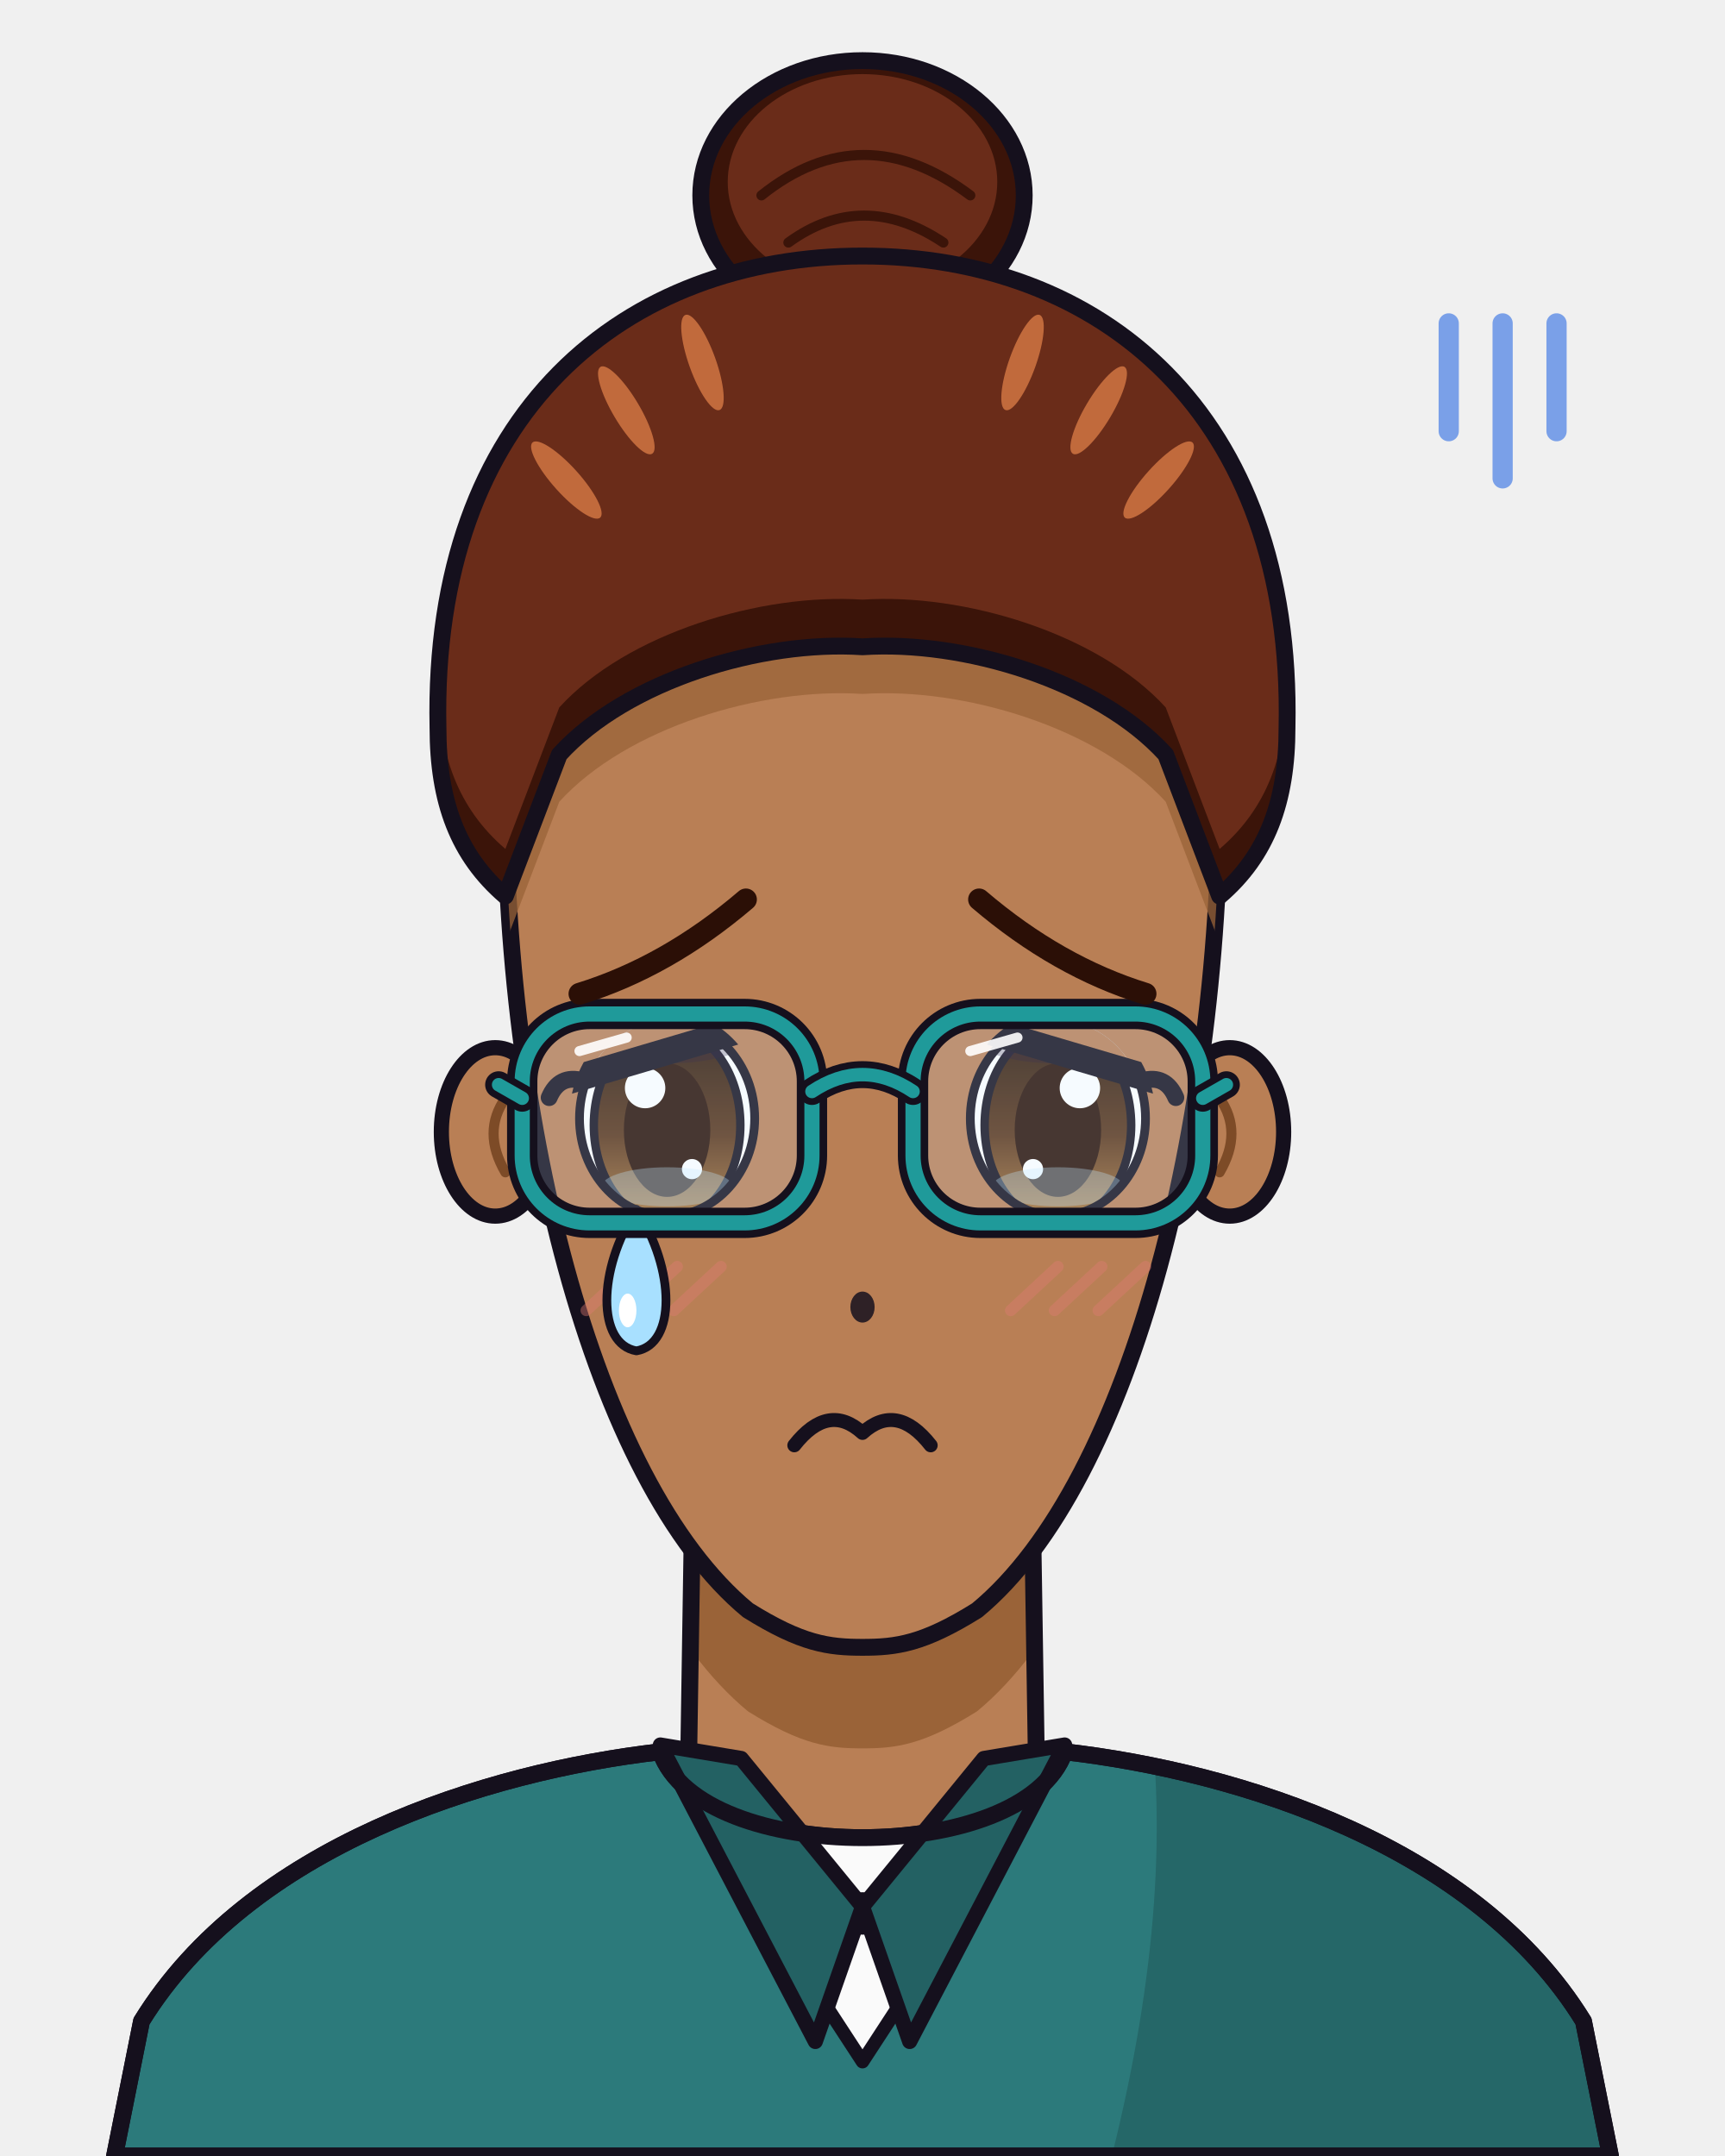
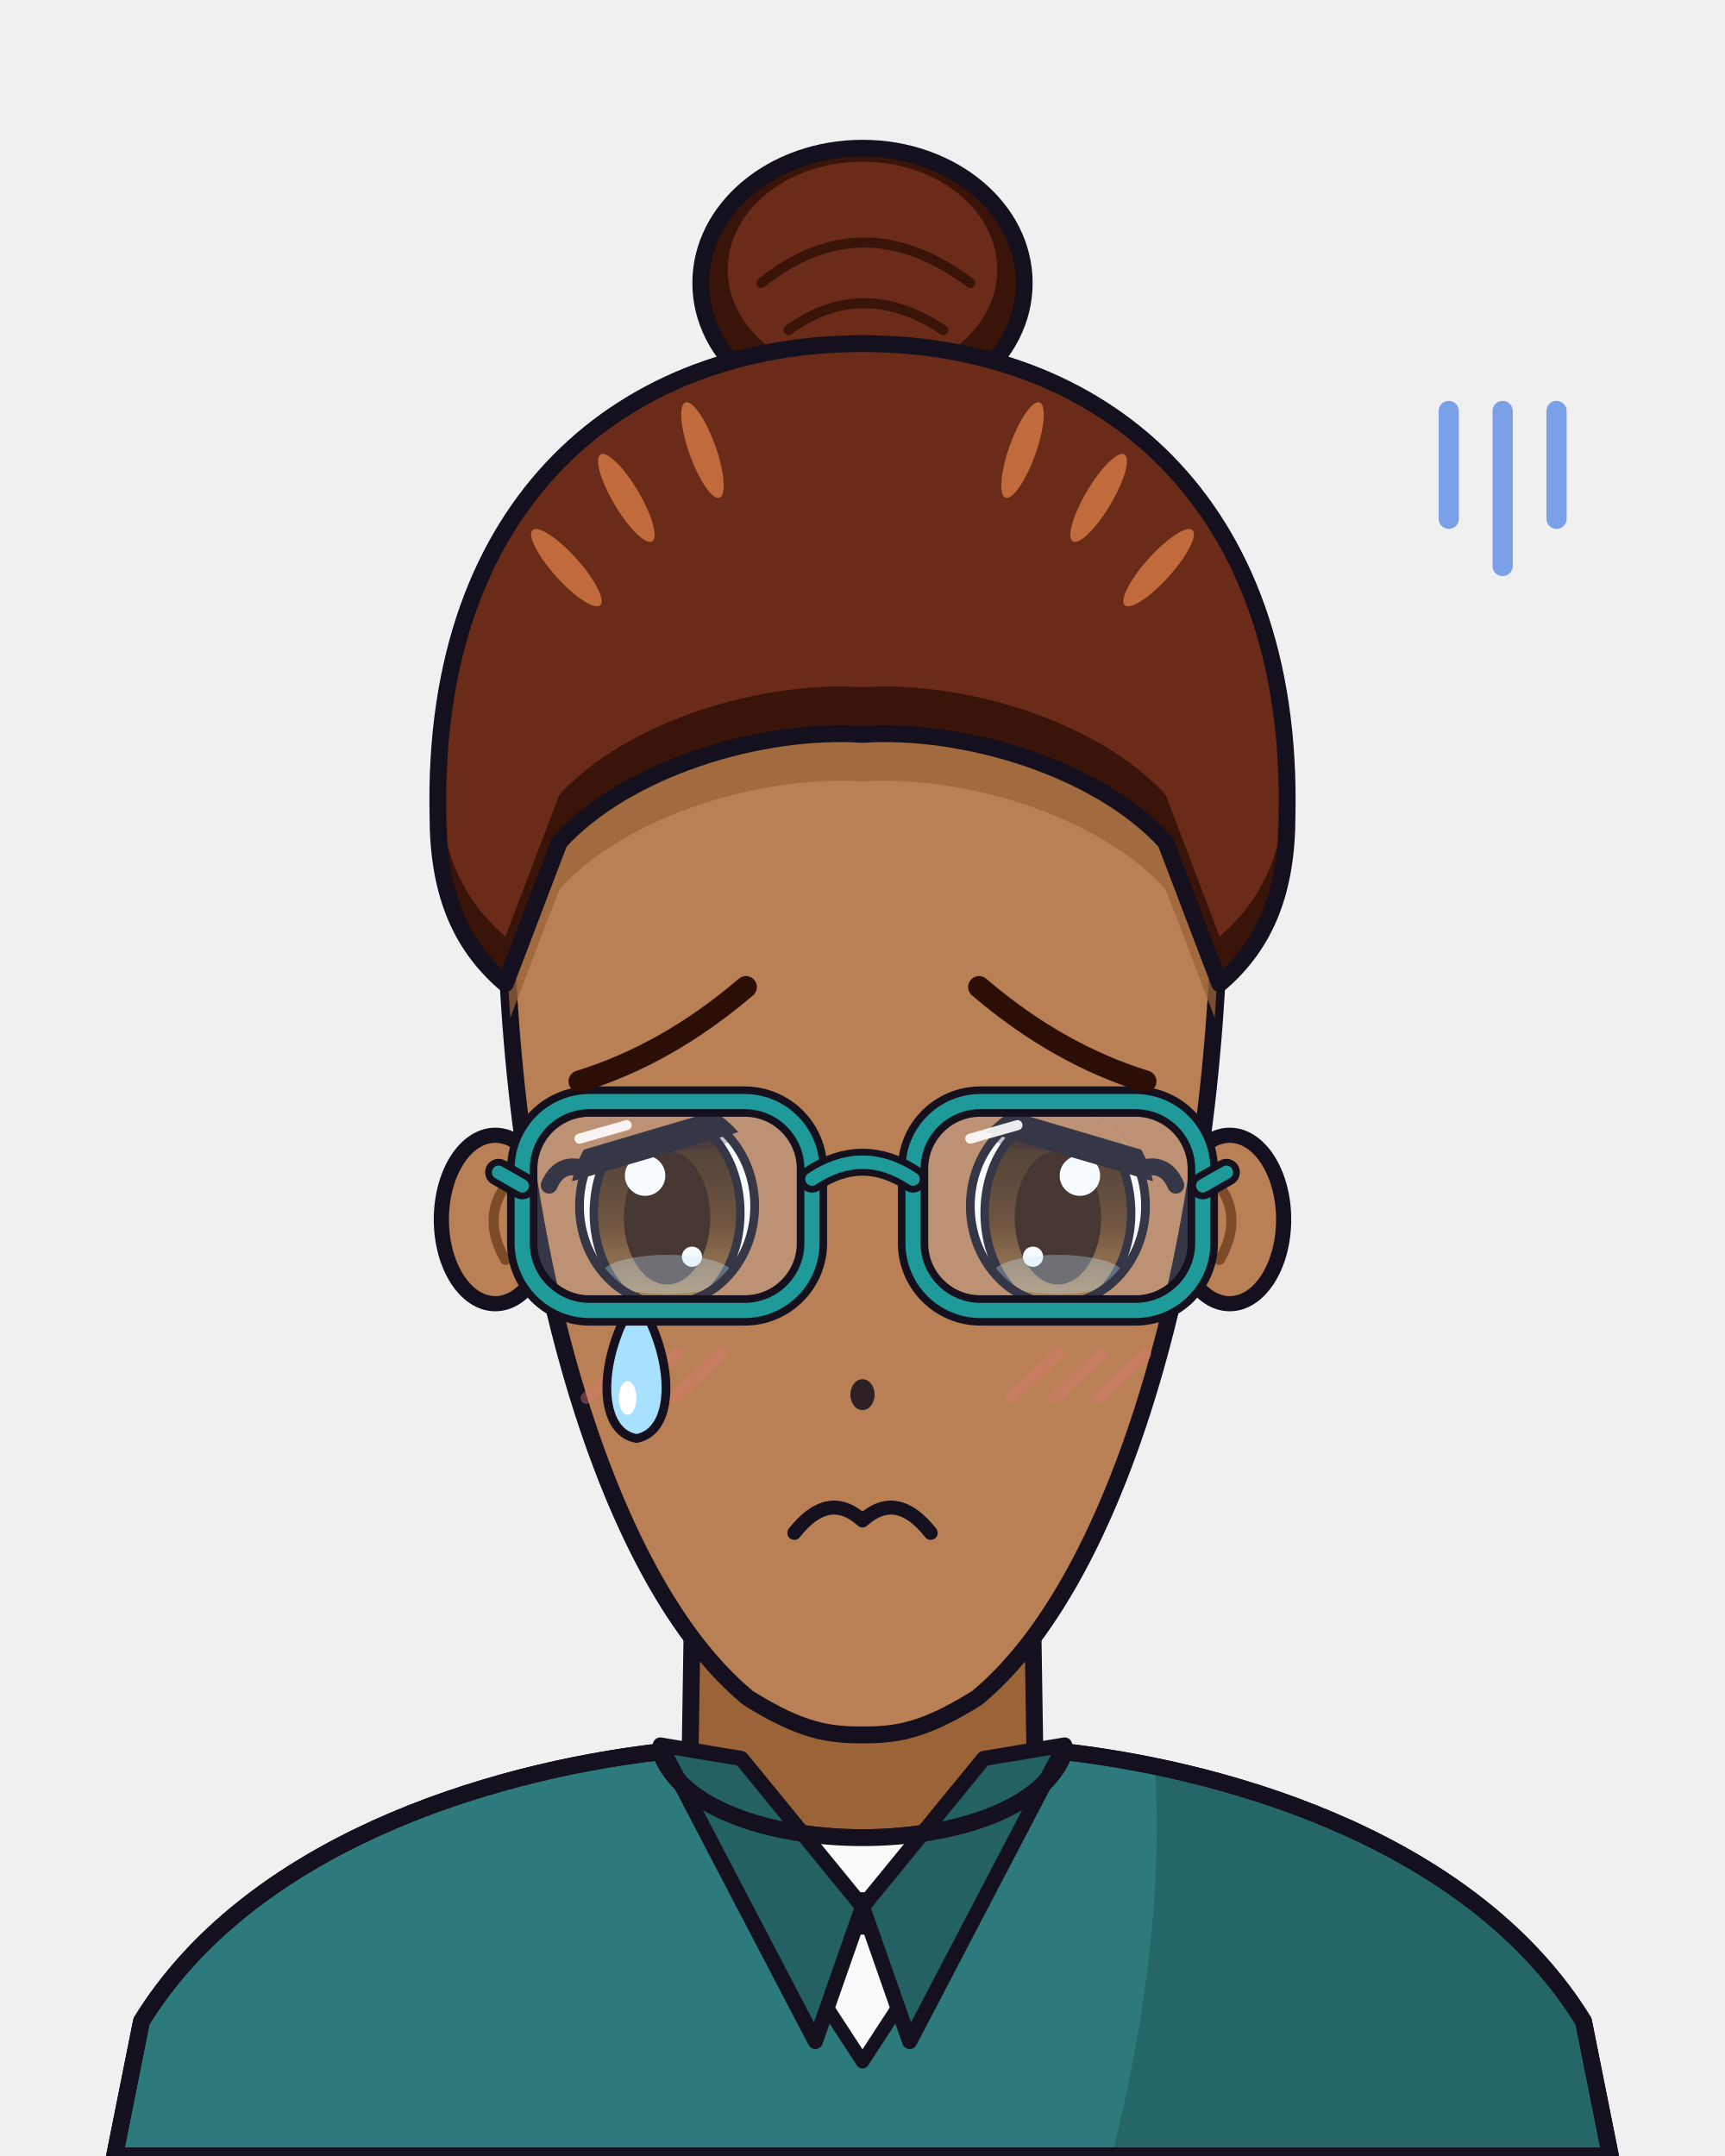
<svg xmlns="http://www.w3.org/2000/svg" viewBox="0 0 512 640" width="512" height="640">
  <defs>
    <linearGradient id="xig" x1="0" y1="0" x2="0" y2="1">
      <stop offset="0" stop-color="#2a1608" />
      <stop offset="0.55" stop-color="#5a3418" />
      <stop offset="1" stop-color="#b07a3c" />
    </linearGradient>
    <clipPath id="xface">
      <path d="M256 116 C196 116 152 150 150 222 C148 330 176 440 222 478 C238 488 246 489 256 489 C266 489 274 488 290 478 C336 440 364 330 362 222 C360 150 316 116 256 116 Z" />
    </clipPath>
    <clipPath id="xneck">
      <path d="M206 420 L204 548 L308 548 L306 420Z" />
    </clipPath>
  </defs>
-   <ellipse cx="256" cy="58" rx="48" ry="40" fill="#3b1409" stroke="#15101d" stroke-width="5" />
-   <ellipse cx="256" cy="54" rx="40" ry="32" fill="#6a2c19" />
-   <path d="M226 58 Q256 34 288 58 M234 72 Q256 56 280 72" fill="none" stroke="#3b1409" stroke-width="3" stroke-linejoin="round" stroke-linecap="round" />
-   <rect x="212" y="84" width="88" height="14" rx="7" fill="#f2c94c" stroke="#15101d" stroke-width="4" />
-   <ellipse cx="147" cy="336" rx="16" ry="25" fill="#b97f55" stroke="#15101d" stroke-width="4.5" />
-   <path d="M150 326 Q143 336 150 348" fill="none" stroke="#7d4b27" stroke-width="3" stroke-linecap="round" />
-   <ellipse cx="365" cy="336" rx="16" ry="25" fill="#b97f55" stroke="#15101d" stroke-width="4.5" />
-   <path d="M362 326 Q369 336 362 348" fill="none" stroke="#7d4b27" stroke-width="3" stroke-linecap="round" />
-   <path d="M206 420 L204 548 L308 548 L306 420Z" fill="#b97f55" />
-   <g clip-path="url(#xneck)">
-     <path d="M256 116 C196 116 152 150 150 222 C148 330 176 440 222 478 C238 488 246 489 256 489 C266 489 274 488 290 478 C336 440 364 330 362 222 C360 150 316 116 256 116 Z" transform="translate(0 30)" fill="#9a6338" />
+   <g transform="translate(0 26)">
+     <ellipse cx="256" cy="58" rx="48" ry="40" fill="#3b1409" stroke="#15101d" stroke-width="5" />
+     <ellipse cx="256" cy="54" rx="40" ry="32" fill="#6a2c19" />
+     <path d="M226 58 Q256 34 288 58 M234 72 Q256 56 280 72" fill="none" stroke="#3b1409" stroke-width="3" stroke-linejoin="round" stroke-linecap="round" />
+     <rect x="212" y="84" width="88" height="14" rx="7" fill="#f2c94c" stroke="#15101d" stroke-width="4" />
+     <ellipse cx="147" cy="336" rx="16" ry="25" fill="#b97f55" stroke="#15101d" stroke-width="4.5" />
+     <path d="M150 326 Q143 336 150 348" fill="none" stroke="#7d4b27" stroke-width="3" stroke-linecap="round" />
+     <ellipse cx="365" cy="336" rx="16" ry="25" fill="#b97f55" stroke="#15101d" stroke-width="4.5" />
+     <path d="M362 326 Q369 336 362 348" fill="none" stroke="#7d4b27" stroke-width="3" stroke-linecap="round" />
  </g>
-   <path d="M206 420 L204 548 M306 420 L308 548" fill="none" stroke="#15101d" stroke-width="5" stroke-linejoin="round" stroke-linecap="round" />
+   <g transform="translate(0 26)">
+     <path d="M206 420 L204 548 L308 548 L306 420Z" fill="#b97f55" />
+     <g clip-path="url(#xneck)">
+       <path d="M256 116 C196 116 152 150 150 222 C148 330 176 440 222 478 C238 488 246 489 256 489 C266 489 274 488 290 478 C336 440 364 330 362 222 C360 150 316 116 256 116 Z" transform="translate(0 30)" fill="#9a6338" />
+     </g>
+     <path d="M206 420 L204 548 M306 420 L308 548" fill="none" stroke="#15101d" stroke-width="5" stroke-linejoin="round" stroke-linecap="round" />
+   </g>
  <clipPath id="xbd">
    <path d="M196 520 C144 526 74 548 42 600 L34 640 L478 640 L470 600 C438 548 368 526 316 520 C304 554 208 554 196 520Z" />
  </clipPath>
  <path d="M196 520 C144 526 74 548 42 600 L34 640 L478 640 L470 600 C438 548 368 526 316 520 C304 554 208 554 196 520Z" fill="#2c7a7b" stroke="#15101d" stroke-width="5" stroke-linejoin="round" stroke-linecap="round" />
  <g clip-path="url(#xbd)">
    <path d="M340 500 L520 500 L520 640 L330 640 Q350 560 340 500Z" fill="#000" opacity="0.16" />
  </g>
  <path d="M196 520 C208 554 304 554 316 520 L256 612Z" fill="#fafafa" stroke="#15101d" stroke-width="4" stroke-linejoin="round" />
  <circle cx="206.0" cy="524.0" r="5" fill="#fff" stroke="#15101d" stroke-width="2.6" />
  <circle cx="222.7" cy="546.0" r="5" fill="#fff" stroke="#15101d" stroke-width="2.6" />
  <circle cx="239.3" cy="562.1" r="5" fill="#fff" stroke="#15101d" stroke-width="2.6" />
  <circle cx="256.0" cy="568.0" r="5" fill="#fff" stroke="#15101d" stroke-width="2.6" />
  <circle cx="272.7" cy="562.1" r="5" fill="#fff" stroke="#15101d" stroke-width="2.6" />
  <circle cx="289.3" cy="546.0" r="5" fill="#fff" stroke="#15101d" stroke-width="2.6" />
  <circle cx="306.0" cy="524.0" r="5" fill="#fff" stroke="#15101d" stroke-width="2.6" />
  <path d="M196 518 L242 606 L256 566 L220 522Z" fill="#236163" stroke="#15101d" stroke-width="4.5" stroke-linejoin="round" />
  <g transform="translate(512 0) scale(-1 1)">
    <path d="M196 518 L242 606 L256 566 L220 522Z" fill="#236163" stroke="#15101d" stroke-width="4.5" stroke-linejoin="round" />
  </g>
  <path d="M196 520 C144 526 74 548 42 600 L34 640 L478 640 L470 600 C438 548 368 526 316 520 C304 554 208 554 196 520Z" fill="none" stroke="#15101d" stroke-width="5" stroke-linejoin="round" stroke-linecap="round" />
-   <path d="M256 116 C196 116 152 150 150 222 C148 330 176 440 222 478 C238 488 246 489 256 489 C266 489 274 488 290 478 C336 440 364 330 362 222 C360 150 316 116 256 116 Z" fill="#b97f55" stroke="#15101d" stroke-width="5" stroke-linejoin="round" stroke-linecap="round" />
-   <path d="M174 389 l14 -13" fill="none" stroke="#e07a72" stroke-width="3.4" stroke-linejoin="round" stroke-linecap="round" opacity="0.405" />
-   <path d="M187 389 l14 -13" fill="none" stroke="#e07a72" stroke-width="3.4" stroke-linejoin="round" stroke-linecap="round" opacity="0.405" />
-   <path d="M200 389 l14 -13" fill="none" stroke="#e07a72" stroke-width="3.4" stroke-linejoin="round" stroke-linecap="round" opacity="0.405" />
-   <path d="M300 389 l14 -13" fill="none" stroke="#e07a72" stroke-width="3.4" stroke-linejoin="round" stroke-linecap="round" opacity="0.405" />
-   <path d="M313 389 l14 -13" fill="none" stroke="#e07a72" stroke-width="3.4" stroke-linejoin="round" stroke-linecap="round" opacity="0.405" />
-   <path d="M326 389 l14 -13" fill="none" stroke="#e07a72" stroke-width="3.4" stroke-linejoin="round" stroke-linecap="round" opacity="0.405" />
-   <g transform="translate(256 418) scale(0.92)">
-     <path d="M-22 12 Q-11 -2 0 8 Q11 -2 22 12" fill="none" stroke="#15101d" stroke-width="4.5" stroke-linejoin="round" stroke-linecap="round" />
-   </g>
-   <ellipse cx="256" cy="388" rx="3.6" ry="4.6" fill="#15101d" opacity="0.85" />
-   <g transform="translate(198 332)">
-     <clipPath id="xLel">
-       <ellipse cx="0" cy="0" rx="26" ry="29" />
+   <g transform="translate(0 26)">
+     <path d="M256 116 C196 116 152 150 150 222 C148 330 176 440 222 478 C238 488 246 489 256 489 C266 489 274 488 290 478 C336 440 364 330 362 222 C360 150 316 116 256 116 Z" fill="#b97f55" stroke="#15101d" stroke-width="5" stroke-linejoin="round" stroke-linecap="round" />
+     <path d="M174 389 l14 -13" fill="none" stroke="#e07a72" stroke-width="3.4" stroke-linejoin="round" stroke-linecap="round" opacity="0.405" />
+     <path d="M187 389 l14 -13" fill="none" stroke="#e07a72" stroke-width="3.4" stroke-linejoin="round" stroke-linecap="round" opacity="0.405" />
+     <path d="M200 389 l14 -13" fill="none" stroke="#e07a72" stroke-width="3.4" stroke-linejoin="round" stroke-linecap="round" opacity="0.405" />
+     <path d="M300 389 l14 -13" fill="none" stroke="#e07a72" stroke-width="3.4" stroke-linejoin="round" stroke-linecap="round" opacity="0.405" />
+     <path d="M313 389 l14 -13" fill="none" stroke="#e07a72" stroke-width="3.4" stroke-linejoin="round" stroke-linecap="round" opacity="0.405" />
+     <path d="M326 389 l14 -13" fill="none" stroke="#e07a72" stroke-width="3.4" stroke-linejoin="round" stroke-linecap="round" opacity="0.405" />
+     <g transform="translate(256 418) scale(0.92)">
+       <path d="M-22 12 Q-11 -2 0 8 Q11 -2 22 12" fill="none" stroke="#15101d" stroke-width="4.5" stroke-linejoin="round" stroke-linecap="round" />
+     </g>
+     <ellipse cx="256" cy="388" rx="3.6" ry="4.6" fill="#15101d" opacity="0.85" />
+     <g transform="translate(198 332)">
+       <clipPath id="xLel">
+         <ellipse cx="0" cy="0" rx="26" ry="29" />
+       </clipPath>
+       <clipPath id="xLel2">
+         <ellipse cx="0" cy="0" rx="29" ry="32" />
+       </clipPath>
+       <clipPath id="xLvis">
+         <polygon points="-36,-12.18 36,-27.55 36,41 -36,41" />
+       </clipPath>
+       <g clip-path="url(#xLel)">
+         <rect x="-30" y="-33" width="60" height="66" fill="#fff" />
+         <g transform="translate(0 2)">
+           <ellipse cx="0" cy="0" rx="21.746" ry="28.988" fill="url(#xig)" stroke="#15101d" stroke-width="2.5" />
+           <ellipse cx="0" cy="1.449" rx="12.83" ry="19.84" fill="#2a1005" />
+           <circle cx="-6.524" cy="-11.016" r="6" fill="#fff" />
+           <circle cx="7.394" cy="13.045" r="3" fill="#fff" />
+         </g>
+         <ellipse cx="0" cy="-25" rx="26" ry="8.7" fill="#1b0b2e" opacity="0.28" />
+         <ellipse cx="0" cy="20.3" rx="19.5" ry="5.8" fill="#bfe9ff" opacity="0.32" />
+         <polygon points="-36,-43 36,-43 36,-27.55 -36,-12.18" fill="#b97f55" />
+       </g>
+       <g clip-path="url(#xLvis)">
+         <ellipse cx="0" cy="0" rx="26" ry="29" fill="none" stroke="#15101d" stroke-width="2.6" />
+       </g>
+       <g clip-path="url(#xLel2)">
+         <path d="M-32 -10.407 L32 -29.323" fill="none" stroke="#15101d" stroke-width="8" stroke-linejoin="round" stroke-linecap="round" />
+       </g>
+       <path d="M-25 -11.18 Q-32 -13.18 -35 -6.18" fill="none" stroke="#15101d" stroke-width="5" stroke-linejoin="round" stroke-linecap="round" />
+       <path d="M-9.1 27 C-20.8 45 -20.8 67 -9.1 69 C2.6 67 2.6 45 -9.1 27Z" fill="#a8e0ff" stroke="#15101d" stroke-width="2.6" stroke-linejoin="round" />
+       <ellipse cx="-11.7" cy="57" rx="2.6" ry="5" fill="#fff" />
+     </g>
+     <g transform="translate(314 332) scale(-1 1)">
+       <clipPath id="xRel">
+         <ellipse cx="0" cy="0" rx="26" ry="29" />
+       </clipPath>
+       <clipPath id="xRel2">
+         <ellipse cx="0" cy="0" rx="29" ry="32" />
+       </clipPath>
+       <clipPath id="xRvis">
+         <polygon points="-36,-12.18 36,-27.55 36,41 -36,41" />
+       </clipPath>
+       <g clip-path="url(#xRel)">
+         <rect x="-30" y="-33" width="60" height="66" fill="#fff" />
+         <g transform="translate(0 2)">
+           <ellipse cx="0" cy="0" rx="21.746" ry="28.988" fill="url(#xig)" stroke="#15101d" stroke-width="2.5" />
+           <ellipse cx="0" cy="1.449" rx="12.83" ry="19.84" fill="#2a1005" />
+           <circle cx="-6.524" cy="-11.016" r="6" fill="#fff" />
+           <circle cx="7.394" cy="13.045" r="3" fill="#fff" />
+         </g>
+         <ellipse cx="0" cy="-25" rx="26" ry="8.7" fill="#1b0b2e" opacity="0.28" />
+         <ellipse cx="0" cy="20.3" rx="19.5" ry="5.8" fill="#bfe9ff" opacity="0.32" />
+         <polygon points="-36,-43 36,-43 36,-27.55 -36,-12.18" fill="#b97f55" />
+       </g>
+       <g clip-path="url(#xRvis)">
+         <ellipse cx="0" cy="0" rx="26" ry="29" fill="none" stroke="#15101d" stroke-width="2.6" />
+       </g>
+       <g clip-path="url(#xRel2)">
+         <path d="M-32 -10.407 L32 -29.323" fill="none" stroke="#15101d" stroke-width="8" stroke-linejoin="round" stroke-linecap="round" />
+       </g>
+       <path d="M-25 -11.18 Q-32 -13.18 -35 -6.18" fill="none" stroke="#15101d" stroke-width="5" stroke-linejoin="round" stroke-linecap="round" />
+     </g>
+     <rect x="155" y="301" width="86" height="62" rx="20" fill="#cfe9ff" opacity="0.18" />
+     <rect x="155" y="301" width="86" height="62" rx="20" fill="none" stroke="#15101d" stroke-width="9" />
+     <rect x="155" y="301" width="86" height="62" rx="20" fill="none" stroke="#1f9a9a" stroke-width="4.5" />
+     <path d="M172 312 l14 -4" fill="none" stroke="#fff" stroke-width="3" stroke-linejoin="round" stroke-linecap="round" opacity="0.9" />
+     <rect x="271" y="301" width="86" height="62" rx="20" fill="#cfe9ff" opacity="0.18" />
+     <rect x="271" y="301" width="86" height="62" rx="20" fill="none" stroke="#15101d" stroke-width="9" />
+     <rect x="271" y="301" width="86" height="62" rx="20" fill="none" stroke="#1f9a9a" stroke-width="4.5" />
+     <path d="M288 312 l14 -4" fill="none" stroke="#fff" stroke-width="3" stroke-linejoin="round" stroke-linecap="round" opacity="0.9" />
+     <path d="M241 324 Q256 314 271 324" fill="none" stroke="#15101d" stroke-width="8" stroke-linejoin="round" stroke-linecap="round" />
+     <path d="M241 324 Q256 314 271 324" fill="none" stroke="#1f9a9a" stroke-width="4" stroke-linejoin="round" stroke-linecap="round" />
+     <path d="M155 326 L148 322" fill="none" stroke="#15101d" stroke-width="8" stroke-linejoin="round" stroke-linecap="round" />
+     <path d="M155 326 L148 322" fill="none" stroke="#1f9a9a" stroke-width="4" stroke-linejoin="round" stroke-linecap="round" />
+     <path d="M357 326 L364 322" fill="none" stroke="#15101d" stroke-width="8" stroke-linejoin="round" stroke-linecap="round" />
+     <path d="M357 326 L364 322" fill="none" stroke="#1f9a9a" stroke-width="4" stroke-linejoin="round" stroke-linecap="round" />
+     <g clip-path="url(#xface)">
+       <path d="M256 76 C186 76 128 122 130 216 C130 238 136 254 150 266 L166 224 C186 202 226 190 256 192 C286 190 326 202 346 224 L362 266 C376 254 382 238 382 216 C384 122 326 76 256 76 Z" transform="translate(0 14)" fill="#9a6338" opacity="0.75" />
+     </g>
+     <clipPath id="xcap">
+       <path d="M256 76 C186 76 128 122 130 216 C130 238 136 254 150 266 L166 224 C186 202 226 190 256 192 C286 190 326 202 346 224 L362 266 C376 254 382 238 382 216 C384 122 326 76 256 76 Z" />
    </clipPath>
-     <clipPath id="xLel2">
-       <ellipse cx="0" cy="0" rx="29" ry="32" />
-     </clipPath>
-     <clipPath id="xLvis">
-       <polygon points="-36,-12.18 36,-27.55 36,41 -36,41" />
-     </clipPath>
-     <g clip-path="url(#xLel)">
-       <rect x="-30" y="-33" width="60" height="66" fill="#fff" />
-       <g transform="translate(0 2)">
-         <ellipse cx="0" cy="0" rx="21.746" ry="28.988" fill="url(#xig)" stroke="#15101d" stroke-width="2.5" />
-         <ellipse cx="0" cy="1.449" rx="12.83" ry="19.84" fill="#2a1005" />
-         <circle cx="-6.524" cy="-11.016" r="6" fill="#fff" />
-         <circle cx="7.394" cy="13.045" r="3" fill="#fff" />
-       </g>
-       <ellipse cx="0" cy="-25" rx="26" ry="8.7" fill="#1b0b2e" opacity="0.28" />
-       <ellipse cx="0" cy="20.3" rx="19.5" ry="5.8" fill="#bfe9ff" opacity="0.32" />
-       <polygon points="-36,-43 36,-43 36,-27.55 -36,-12.18" fill="#b97f55" />
+     <path d="M256 76 C186 76 128 122 130 216 C130 238 136 254 150 266 L166 224 C186 202 226 190 256 192 C286 190 326 202 346 224 L362 266 C376 254 382 238 382 216 C384 122 326 76 256 76 Z" fill="#3b1409" />
+     <g clip-path="url(#xcap)">
+       <path d="M256 76 C186 76 128 122 130 216 C130 238 136 254 150 266 L166 224 C186 202 226 190 256 192 C286 190 326 202 346 224 L362 266 C376 254 382 238 382 216 C384 122 326 76 256 76 Z" transform="translate(0 -14)" fill="#6a2c19" />
    </g>
-     <g clip-path="url(#xLvis)">
-       <ellipse cx="0" cy="0" rx="26" ry="29" fill="none" stroke="#15101d" stroke-width="2.6" />
-     </g>
-     <g clip-path="url(#xLel2)">
-       <path d="M-32 -10.407 L32 -29.323" fill="none" stroke="#15101d" stroke-width="8" stroke-linejoin="round" stroke-linecap="round" />
-     </g>
-     <path d="M-25 -11.18 Q-32 -13.18 -35 -6.18" fill="none" stroke="#15101d" stroke-width="5" stroke-linejoin="round" stroke-linecap="round" />
-     <path d="M-9.1 27 C-20.8 45 -20.8 67 -9.1 69 C2.6 67 2.6 45 -9.1 27Z" fill="#a8e0ff" stroke="#15101d" stroke-width="2.6" stroke-linejoin="round" />
-     <ellipse cx="-11.7" cy="57" rx="2.6" ry="5" fill="#fff" />
-   </g>
-   <g transform="translate(314 332) scale(-1 1)">
-     <clipPath id="xRel">
-       <ellipse cx="0" cy="0" rx="26" ry="29" />
-     </clipPath>
-     <clipPath id="xRel2">
-       <ellipse cx="0" cy="0" rx="29" ry="32" />
-     </clipPath>
-     <clipPath id="xRvis">
-       <polygon points="-36,-12.18 36,-27.55 36,41 -36,41" />
-     </clipPath>
-     <g clip-path="url(#xRel)">
-       <rect x="-30" y="-33" width="60" height="66" fill="#fff" />
-       <g transform="translate(0 2)">
-         <ellipse cx="0" cy="0" rx="21.746" ry="28.988" fill="url(#xig)" stroke="#15101d" stroke-width="2.5" />
-         <ellipse cx="0" cy="1.449" rx="12.83" ry="19.84" fill="#2a1005" />
-         <circle cx="-6.524" cy="-11.016" r="6" fill="#fff" />
-         <circle cx="7.394" cy="13.045" r="3" fill="#fff" />
-       </g>
-       <ellipse cx="0" cy="-25" rx="26" ry="8.7" fill="#1b0b2e" opacity="0.28" />
-       <ellipse cx="0" cy="20.3" rx="19.5" ry="5.8" fill="#bfe9ff" opacity="0.32" />
-       <polygon points="-36,-43 36,-43 36,-27.55 -36,-12.18" fill="#b97f55" />
-     </g>
-     <g clip-path="url(#xRvis)">
-       <ellipse cx="0" cy="0" rx="26" ry="29" fill="none" stroke="#15101d" stroke-width="2.6" />
-     </g>
-     <g clip-path="url(#xRel2)">
-       <path d="M-32 -10.407 L32 -29.323" fill="none" stroke="#15101d" stroke-width="8" stroke-linejoin="round" stroke-linecap="round" />
-     </g>
-     <path d="M-25 -11.18 Q-32 -13.18 -35 -6.18" fill="none" stroke="#15101d" stroke-width="5" stroke-linejoin="round" stroke-linecap="round" />
-   </g>
-   <rect x="155" y="301" width="86" height="62" rx="20" fill="#cfe9ff" opacity="0.18" />
-   <rect x="155" y="301" width="86" height="62" rx="20" fill="none" stroke="#15101d" stroke-width="9" />
-   <rect x="155" y="301" width="86" height="62" rx="20" fill="none" stroke="#1f9a9a" stroke-width="4.5" />
-   <path d="M172 312 l14 -4" fill="none" stroke="#fff" stroke-width="3" stroke-linejoin="round" stroke-linecap="round" opacity="0.9" />
-   <rect x="271" y="301" width="86" height="62" rx="20" fill="#cfe9ff" opacity="0.18" />
-   <rect x="271" y="301" width="86" height="62" rx="20" fill="none" stroke="#15101d" stroke-width="9" />
-   <rect x="271" y="301" width="86" height="62" rx="20" fill="none" stroke="#1f9a9a" stroke-width="4.5" />
-   <path d="M288 312 l14 -4" fill="none" stroke="#fff" stroke-width="3" stroke-linejoin="round" stroke-linecap="round" opacity="0.9" />
-   <path d="M241 324 Q256 314 271 324" fill="none" stroke="#15101d" stroke-width="8" stroke-linejoin="round" stroke-linecap="round" />
-   <path d="M241 324 Q256 314 271 324" fill="none" stroke="#1f9a9a" stroke-width="4" stroke-linejoin="round" stroke-linecap="round" />
-   <path d="M155 326 L148 322" fill="none" stroke="#15101d" stroke-width="8" stroke-linejoin="round" stroke-linecap="round" />
-   <path d="M155 326 L148 322" fill="none" stroke="#1f9a9a" stroke-width="4" stroke-linejoin="round" stroke-linecap="round" />
-   <path d="M357 326 L364 322" fill="none" stroke="#15101d" stroke-width="8" stroke-linejoin="round" stroke-linecap="round" />
-   <path d="M357 326 L364 322" fill="none" stroke="#1f9a9a" stroke-width="4" stroke-linejoin="round" stroke-linecap="round" />
-   <g clip-path="url(#xface)">
-     <path d="M256 76 C186 76 128 122 130 216 C130 238 136 254 150 266 L166 224 C186 202 226 190 256 192 C286 190 326 202 346 224 L362 266 C376 254 382 238 382 216 C384 122 326 76 256 76 Z" transform="translate(0 14)" fill="#9a6338" opacity="0.75" />
-   </g>
-   <clipPath id="xcap">
-     <path d="M256 76 C186 76 128 122 130 216 C130 238 136 254 150 266 L166 224 C186 202 226 190 256 192 C286 190 326 202 346 224 L362 266 C376 254 382 238 382 216 C384 122 326 76 256 76 Z" />
-   </clipPath>
-   <path d="M256 76 C186 76 128 122 130 216 C130 238 136 254 150 266 L166 224 C186 202 226 190 256 192 C286 190 326 202 346 224 L362 266 C376 254 382 238 382 216 C384 122 326 76 256 76 Z" fill="#3b1409" />
-   <g clip-path="url(#xcap)">
-     <path d="M256 76 C186 76 128 122 130 216 C130 238 136 254 150 266 L166 224 C186 202 226 190 256 192 C286 190 326 202 346 224 L362 266 C376 254 382 238 382 216 C384 122 326 76 256 76 Z" transform="translate(0 -14)" fill="#6a2c19" />
-   </g>
-   <path d="M256 76 C186 76 128 122 130 216 C130 238 136 254 150 266 L166 224 C186 202 226 190 256 192 C286 190 326 202 346 224 L362 266 C376 254 382 238 382 216 C384 122 326 76 256 76 Z" fill="none" stroke="#15101d" stroke-width="5" stroke-linejoin="round" stroke-linecap="round" />
-   <ellipse cx="208.5" cy="107.6" rx="4" ry="15" transform="rotate(-199.7 208.5 107.6)" fill="#c9703f" opacity="0.92" />
-   <ellipse cx="185.9" cy="121.8" rx="4" ry="15" transform="rotate(-210.7 185.9 121.8)" fill="#c9703f" opacity="0.92" />
-   <ellipse cx="168.1" cy="142.5" rx="4" ry="15" transform="rotate(-222.0 168.1 142.5)" fill="#c9703f" opacity="0.92" />
-   <g transform="translate(512 0) scale(-1 1)">
+     <path d="M256 76 C186 76 128 122 130 216 C130 238 136 254 150 266 L166 224 C186 202 226 190 256 192 C286 190 326 202 346 224 L362 266 C376 254 382 238 382 216 C384 122 326 76 256 76 Z" fill="none" stroke="#15101d" stroke-width="5" stroke-linejoin="round" stroke-linecap="round" />
    <ellipse cx="208.5" cy="107.6" rx="4" ry="15" transform="rotate(-199.7 208.5 107.6)" fill="#c9703f" opacity="0.92" />
    <ellipse cx="185.9" cy="121.8" rx="4" ry="15" transform="rotate(-210.7 185.9 121.8)" fill="#c9703f" opacity="0.92" />
    <ellipse cx="168.1" cy="142.5" rx="4" ry="15" transform="rotate(-222.0 168.1 142.5)" fill="#c9703f" opacity="0.92" />
+     <g transform="translate(512 0) scale(-1 1)">
+       <ellipse cx="208.5" cy="107.6" rx="4" ry="15" transform="rotate(-199.7 208.5 107.6)" fill="#c9703f" opacity="0.92" />
+       <ellipse cx="185.9" cy="121.8" rx="4" ry="15" transform="rotate(-210.7 185.9 121.8)" fill="#c9703f" opacity="0.92" />
+       <ellipse cx="168.1" cy="142.5" rx="4" ry="15" transform="rotate(-222.0 168.1 142.5)" fill="#c9703f" opacity="0.92" />
+     </g>
+     <g transform="translate(198 332)">
+       <path d="M-26 -37 Q0 -45 23.4 -65" fill="none" stroke="#2b0f06" stroke-width="6.5" stroke-linejoin="round" stroke-linecap="round" />
+     </g>
+     <g transform="translate(314 332) scale(-1 1)">
+       <path d="M-26 -37 Q0 -45 23.4 -65" fill="none" stroke="#2b0f06" stroke-width="6.5" stroke-linejoin="round" stroke-linecap="round" />
+     </g>
+     <path d="M430 96 L430 128" fill="none" stroke="#7aa0e8" stroke-width="6" stroke-linejoin="round" stroke-linecap="round" />
+     <path d="M446 96 L446 142" fill="none" stroke="#7aa0e8" stroke-width="6" stroke-linejoin="round" stroke-linecap="round" />
+     <path d="M462 96 L462 128" fill="none" stroke="#7aa0e8" stroke-width="6" stroke-linejoin="round" stroke-linecap="round" />
  </g>
-   <g transform="translate(198 332)">
-     <path d="M-26 -37 Q0 -45 23.4 -65" fill="none" stroke="#2b0f06" stroke-width="6.5" stroke-linejoin="round" stroke-linecap="round" />
-   </g>
-   <g transform="translate(314 332) scale(-1 1)">
-     <path d="M-26 -37 Q0 -45 23.4 -65" fill="none" stroke="#2b0f06" stroke-width="6.5" stroke-linejoin="round" stroke-linecap="round" />
-   </g>
-   <path d="M430 96 L430 128" fill="none" stroke="#7aa0e8" stroke-width="6" stroke-linejoin="round" stroke-linecap="round" />
-   <path d="M446 96 L446 142" fill="none" stroke="#7aa0e8" stroke-width="6" stroke-linejoin="round" stroke-linecap="round" />
-   <path d="M462 96 L462 128" fill="none" stroke="#7aa0e8" stroke-width="6" stroke-linejoin="round" stroke-linecap="round" />
</svg>
